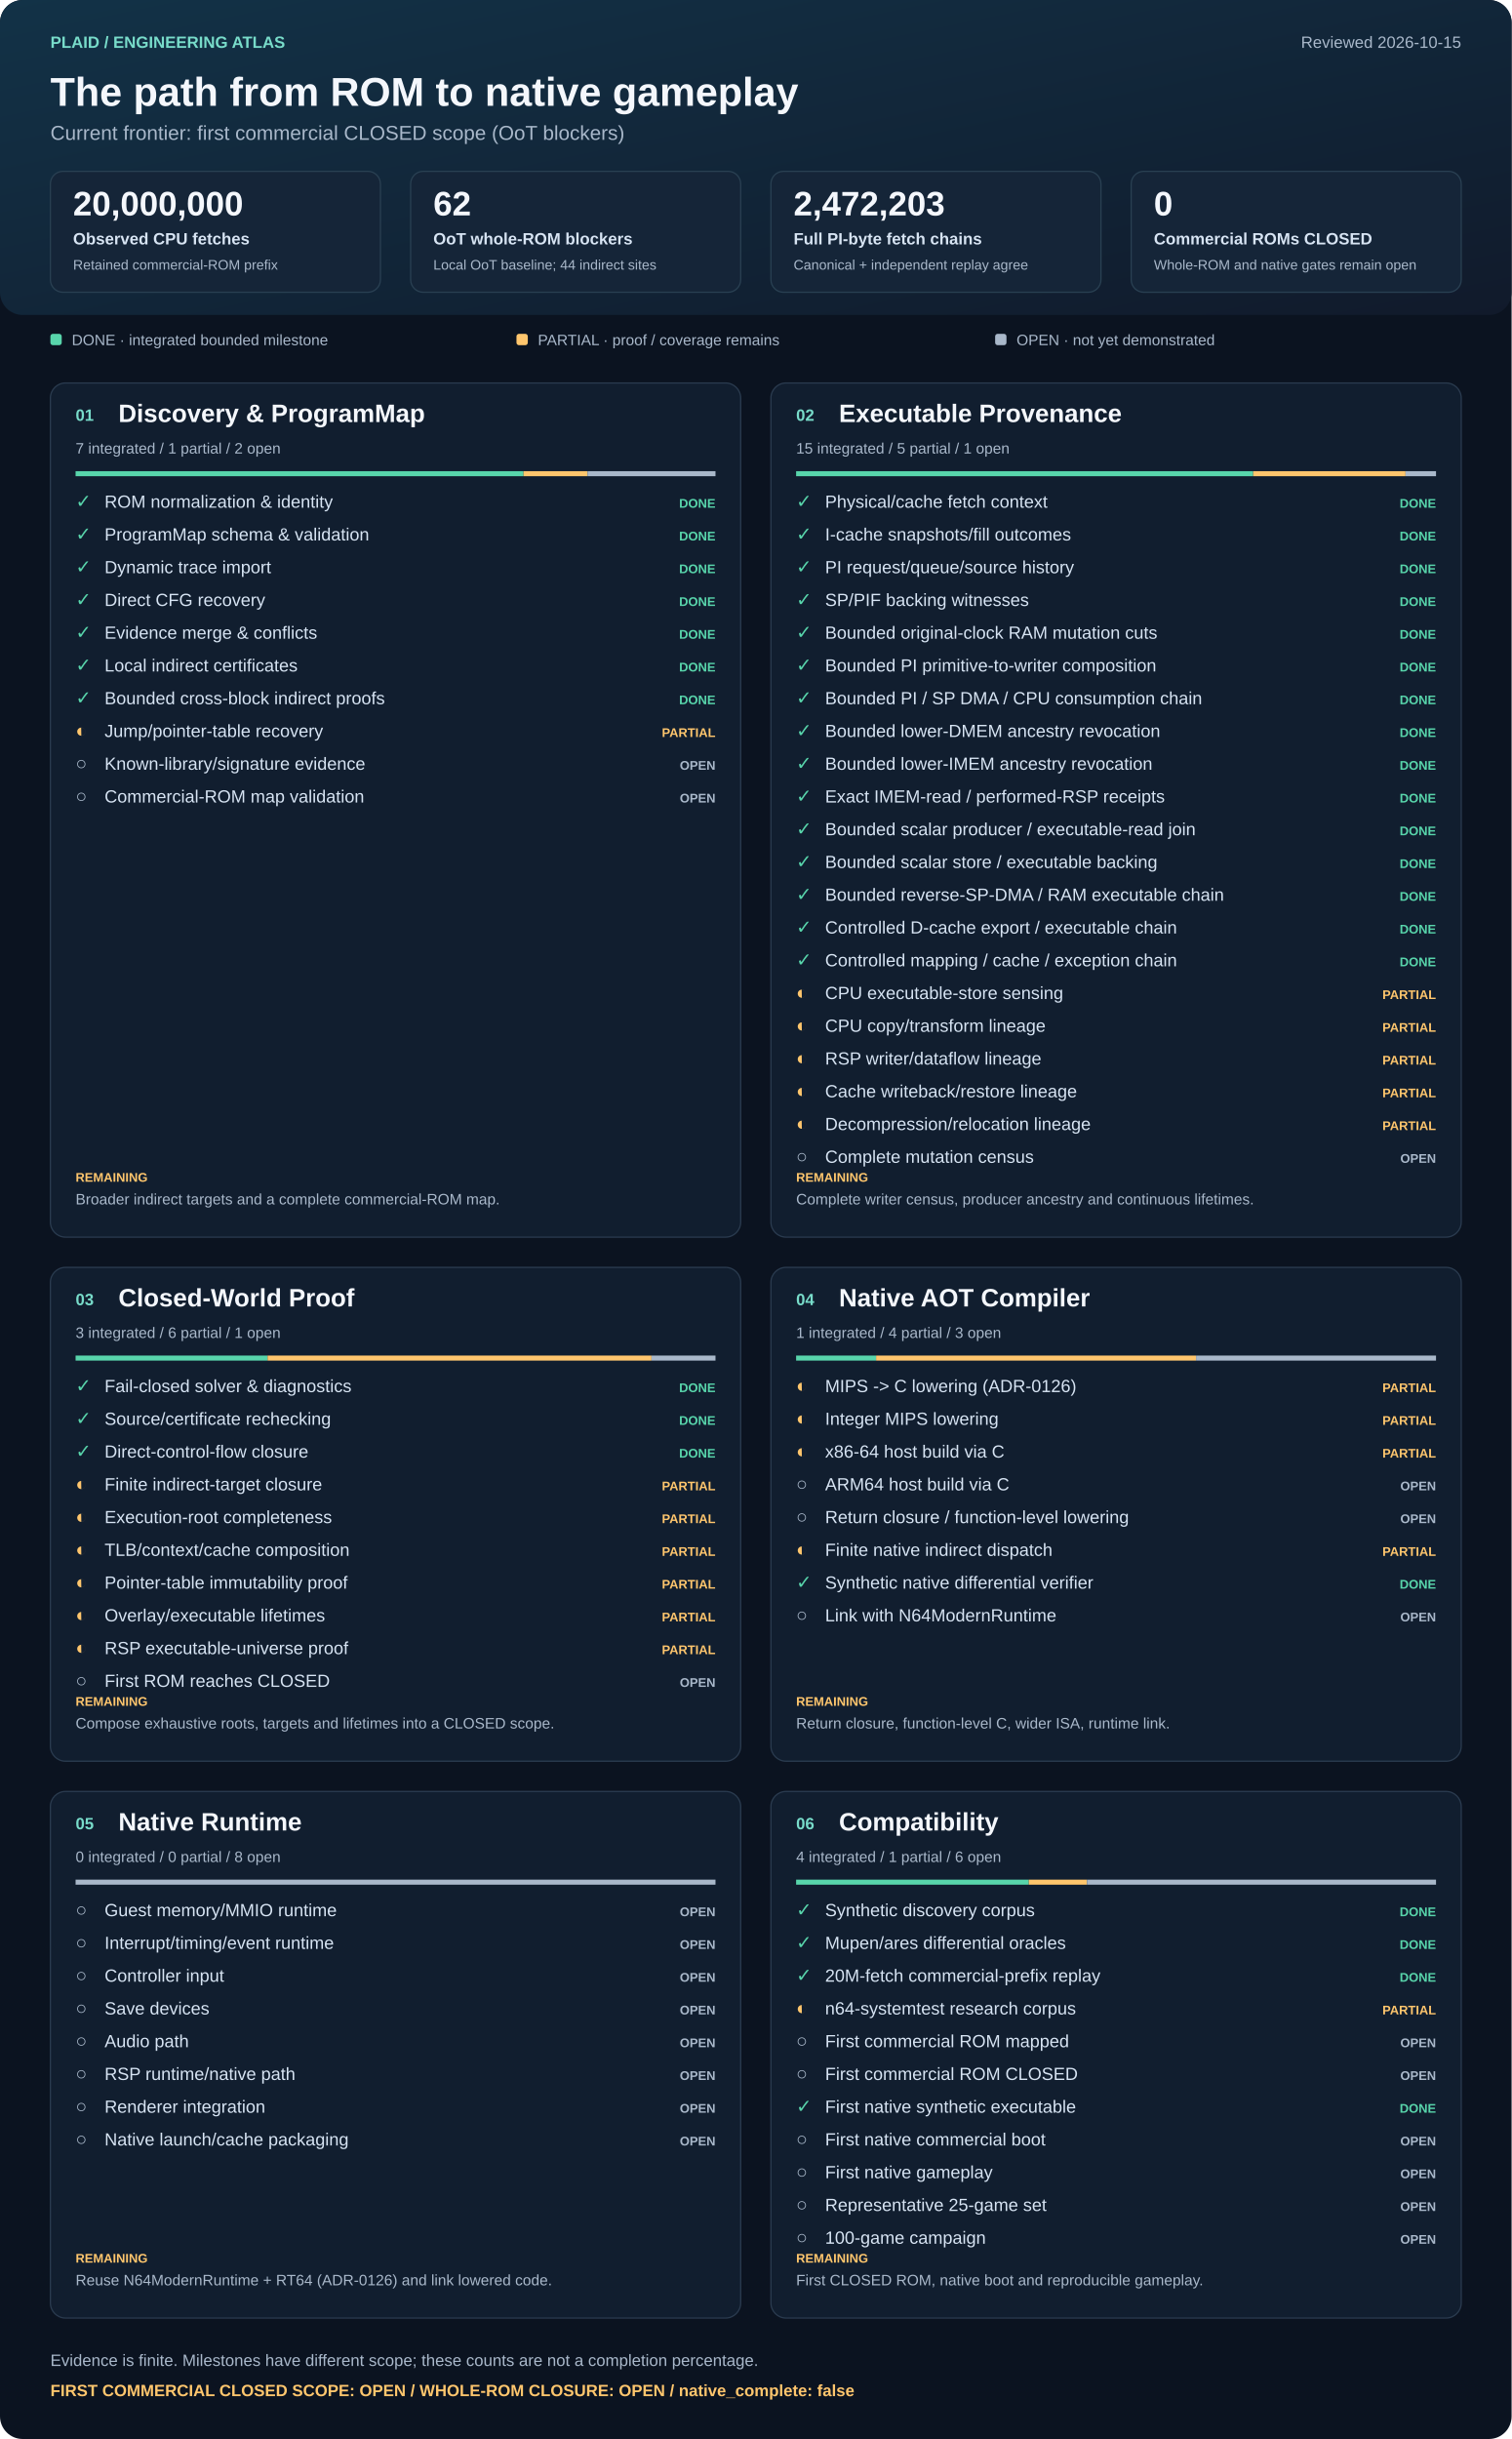
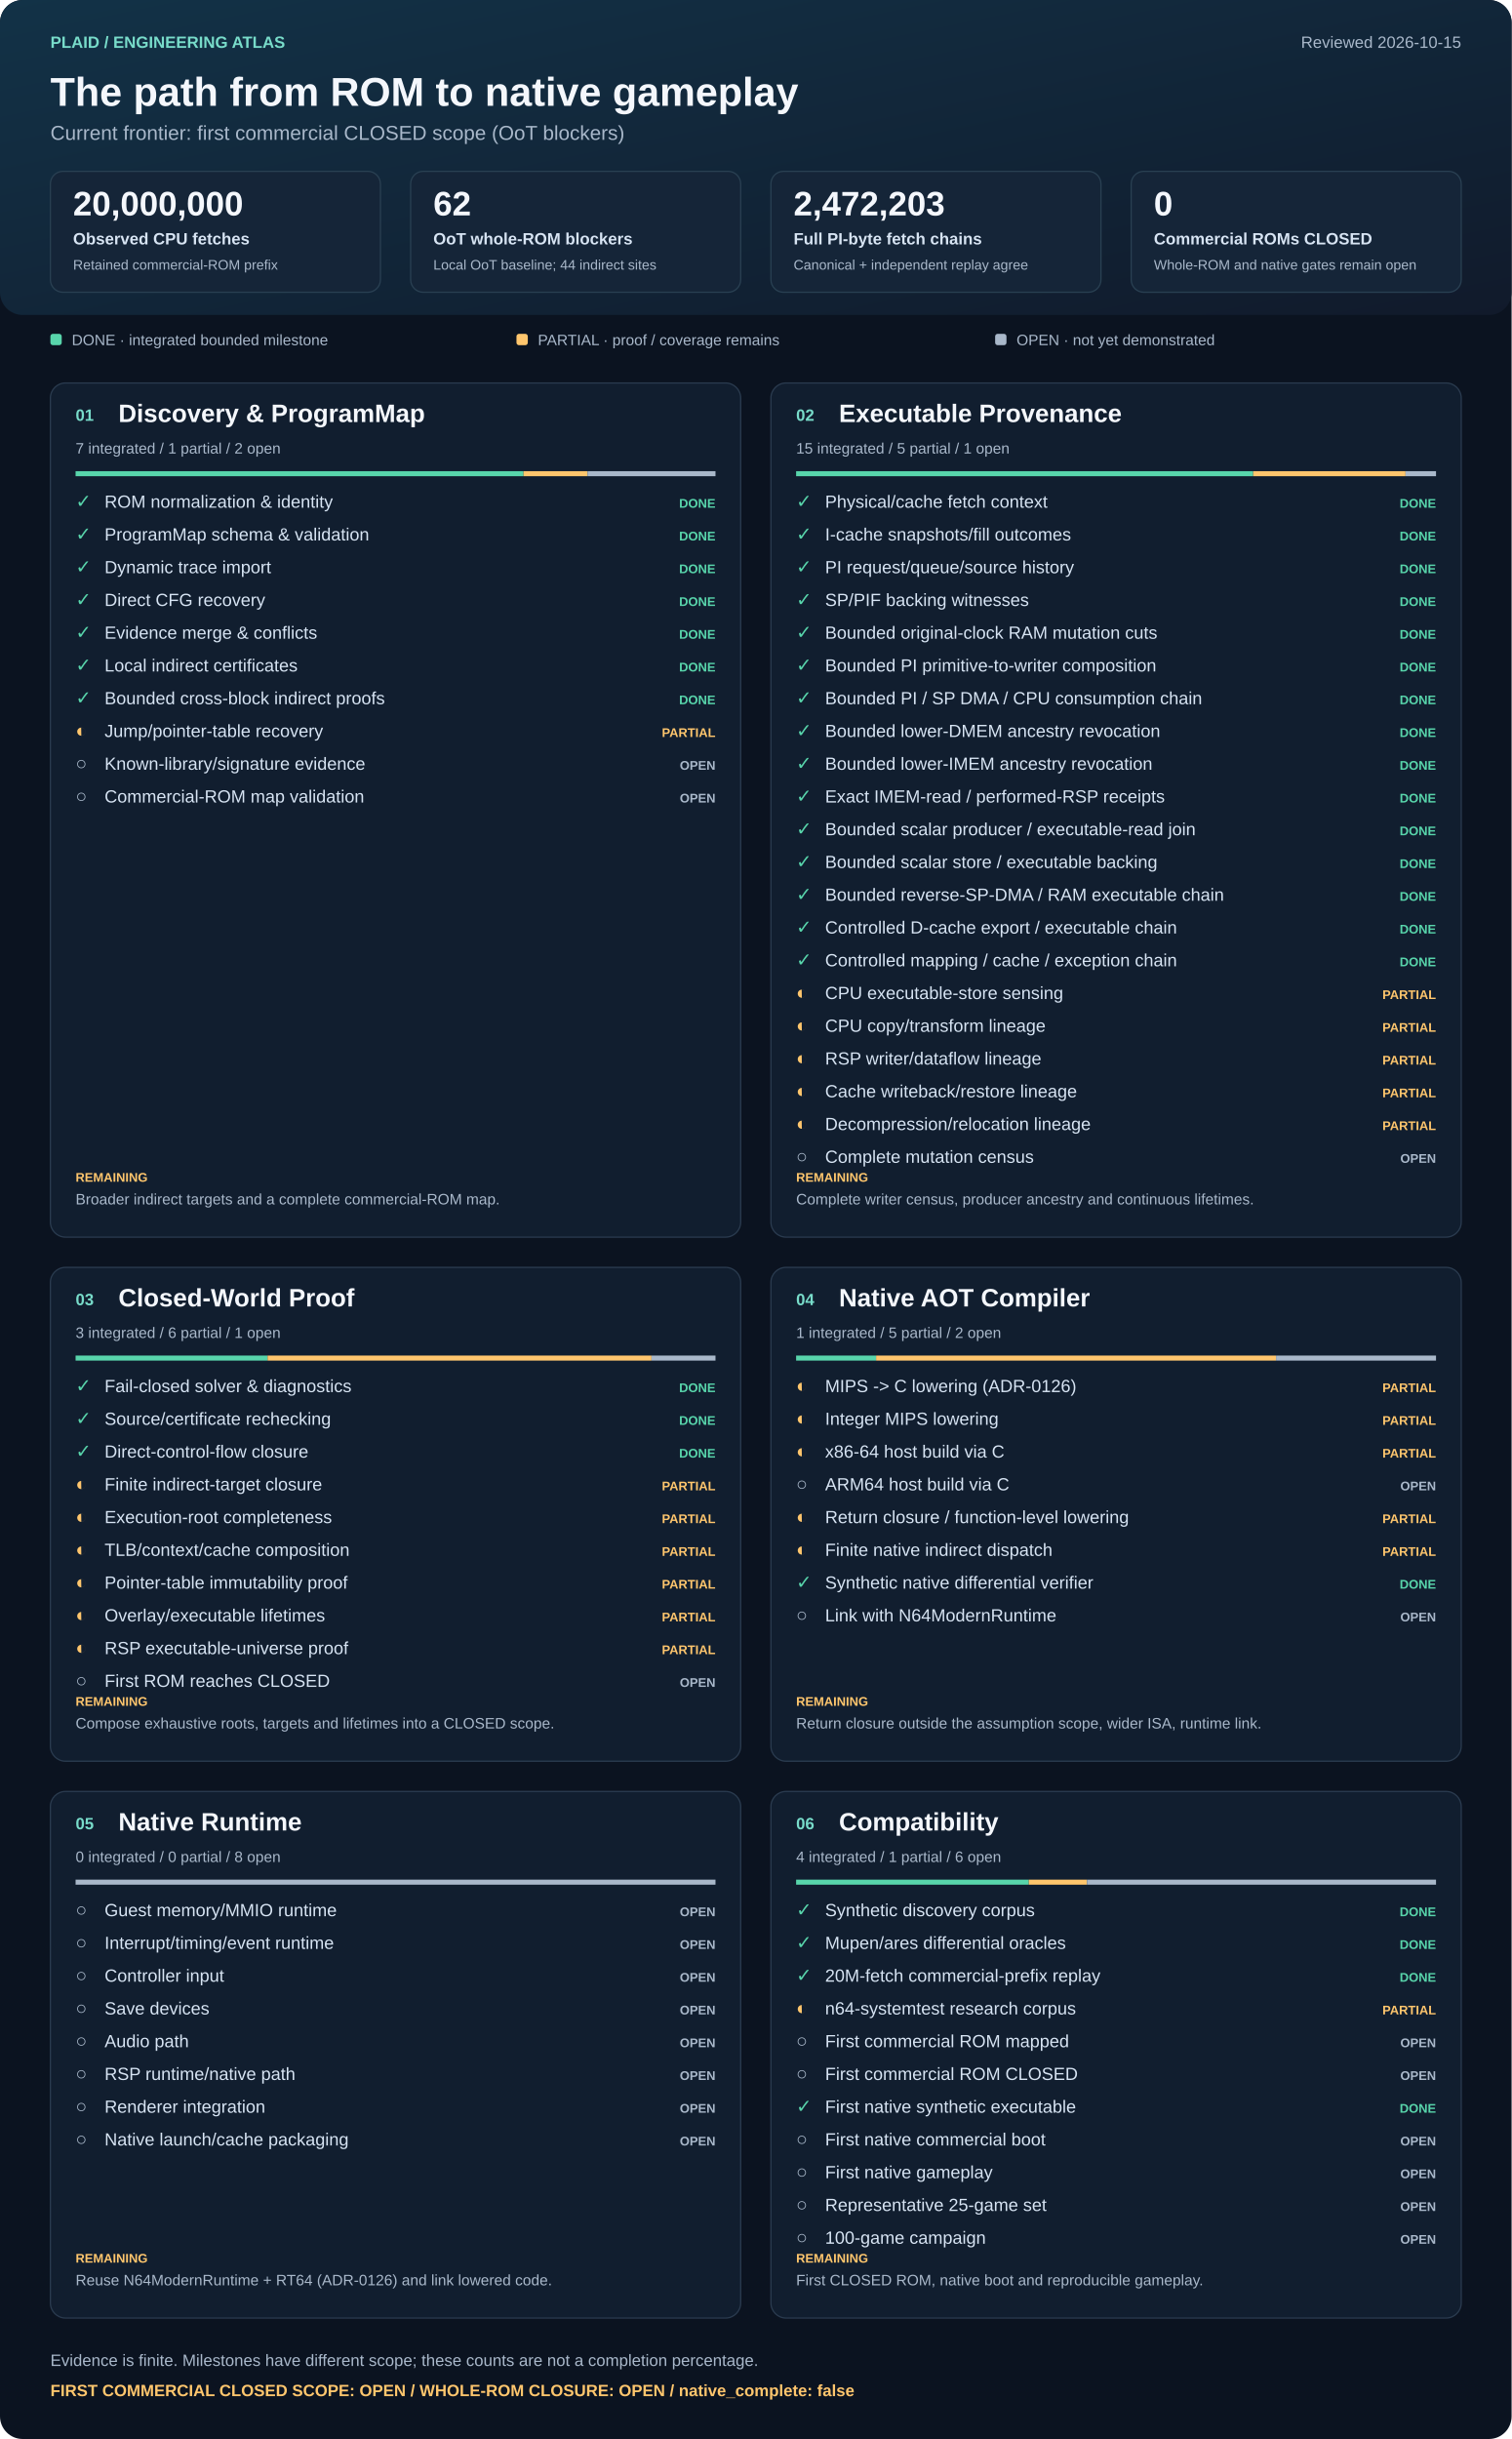
<svg xmlns="http://www.w3.org/2000/svg" viewBox="0 0 1200 1936" width="1200" height="1936" role="img" aria-labelledby="title desc">
  <defs>
    <linearGradient id="header" x2="1" y2="1">
      <stop stop-color="#123247" />
      <stop offset="1" stop-color="#111a2b" />
    </linearGradient>
  </defs>
  <rect width="1200" height="1936" rx="18" fill="#0b1320" />
  <rect width="1200" height="250" rx="18" fill="url(#header)" />
  <text x="40" y="38" fill="#78dcca" font-family="Segoe UI,Arial,sans-serif" font-size="13" font-weight="700" text-anchor="start">PLAID  /  ENGINEERING ATLAS</text>
  <text x="1160" y="38" fill="#a9b8ca" font-family="Segoe UI,Arial,sans-serif" font-size="13" font-weight="400" text-anchor="end">Reviewed 2026-10-15</text>
  <text x="40" y="84" fill="#f4f7fc" font-family="Segoe UI,Arial,sans-serif" font-size="32" font-weight="700" text-anchor="start">The path from ROM to native gameplay</text>
  <text x="40" y="111" fill="#a9b8ca" font-family="Segoe UI,Arial,sans-serif" font-size="16" font-weight="400" text-anchor="start">Current frontier: first commercial CLOSED scope (OoT blockers)</text>
  <rect x="40" y="136" width="262" height="96" rx="10" fill="#152538" stroke="#294052" />
  <text x="58" y="171" fill="#f4f7fc" font-family="Segoe UI,Arial,sans-serif" font-size="27" font-weight="700" text-anchor="start">20,000,000</text>
  <text x="58" y="194" fill="#d7e4f3" font-family="Segoe UI,Arial,sans-serif" font-size="13" font-weight="600" text-anchor="start">Observed CPU fetches</text>
  <text x="58" y="214" fill="#a9b8ca" font-family="Segoe UI,Arial,sans-serif" font-size="11" font-weight="400" text-anchor="start">Retained commercial-ROM prefix</text>
  <rect x="326" y="136" width="262" height="96" rx="10" fill="#152538" stroke="#294052" />
  <text x="344" y="171" fill="#f4f7fc" font-family="Segoe UI,Arial,sans-serif" font-size="27" font-weight="700" text-anchor="start">62</text>
  <text x="344" y="194" fill="#d7e4f3" font-family="Segoe UI,Arial,sans-serif" font-size="13" font-weight="600" text-anchor="start">OoT whole-ROM blockers</text>
  <text x="344" y="214" fill="#a9b8ca" font-family="Segoe UI,Arial,sans-serif" font-size="11" font-weight="400" text-anchor="start">Local OoT baseline; 44 indirect sites</text>
  <rect x="612" y="136" width="262" height="96" rx="10" fill="#152538" stroke="#294052" />
  <text x="630" y="171" fill="#f4f7fc" font-family="Segoe UI,Arial,sans-serif" font-size="27" font-weight="700" text-anchor="start">2,472,203</text>
  <text x="630" y="194" fill="#d7e4f3" font-family="Segoe UI,Arial,sans-serif" font-size="13" font-weight="600" text-anchor="start">Full PI-byte fetch chains</text>
  <text x="630" y="214" fill="#a9b8ca" font-family="Segoe UI,Arial,sans-serif" font-size="11" font-weight="400" text-anchor="start">Canonical + independent replay agree</text>
  <rect x="898" y="136" width="262" height="96" rx="10" fill="#152538" stroke="#294052" />
  <text x="916" y="171" fill="#f4f7fc" font-family="Segoe UI,Arial,sans-serif" font-size="27" font-weight="700" text-anchor="start">0</text>
  <text x="916" y="194" fill="#d7e4f3" font-family="Segoe UI,Arial,sans-serif" font-size="13" font-weight="600" text-anchor="start">Commercial ROMs CLOSED</text>
  <text x="916" y="214" fill="#a9b8ca" font-family="Segoe UI,Arial,sans-serif" font-size="11" font-weight="400" text-anchor="start">Whole-ROM and native gates remain open</text>
  <rect x="40" y="265" width="9" height="9" rx="2" fill="#58d5ab" stroke="none" />
  <text x="57" y="274" fill="#a9b8ca" font-family="Segoe UI,Arial,sans-serif" font-size="12" font-weight="400" text-anchor="start">DONE · integrated bounded milestone</text>
  <rect x="410" y="265" width="9" height="9" rx="2" fill="#ffc66d" stroke="none" />
  <text x="427" y="274" fill="#a9b8ca" font-family="Segoe UI,Arial,sans-serif" font-size="12" font-weight="400" text-anchor="start">PARTIAL · proof / coverage remains</text>
  <rect x="790" y="265" width="9" height="9" rx="2" fill="#a9b8ca" stroke="none" />
  <text x="807" y="274" fill="#a9b8ca" font-family="Segoe UI,Arial,sans-serif" font-size="12" font-weight="400" text-anchor="start">OPEN · not yet demonstrated</text>
  <rect x="40" y="304" width="548" height="678" rx="12" fill="#111e2f" stroke="#2a3b4f" />
  <text x="60" y="334" fill="#78dcca" font-family="Segoe UI,Arial,sans-serif" font-size="13" font-weight="700" text-anchor="start">01</text>
  <text x="94" y="335" fill="#f4f7fc" font-family="Segoe UI,Arial,sans-serif" font-size="20" font-weight="700" text-anchor="start">Discovery &amp; ProgramMap</text>
  <text x="60" y="360" fill="#a9b8ca" font-family="Segoe UI,Arial,sans-serif" font-size="12" font-weight="400" text-anchor="start">7 integrated   /   1 partial   /   2 open</text>
  <rect x="60" y="374" width="355.6" height="4" rx="0" fill="#58d5ab" stroke="none" />
  <rect x="415.6" y="374" width="50.8" height="4" rx="0" fill="#ffc66d" stroke="none" />
  <rect x="466.4" y="374" width="101.6" height="4" rx="0" fill="#a9b8ca" stroke="none" />
  <g class="milestone">
    <text x="60" y="403" fill="#58d5ab" font-family="Segoe UI,Arial,sans-serif" font-size="15" font-weight="700" text-anchor="start">✓</text>
    <text x="83" y="403" fill="#d7e4f3" font-family="Segoe UI,Arial,sans-serif" font-size="14" font-weight="400" text-anchor="start">ROM normalization &amp; identity</text>
    <text x="568" y="403" fill="#58d5ab" font-family="Segoe UI,Arial,sans-serif" font-size="10" font-weight="700" text-anchor="end">DONE</text>
  </g>
  <g class="milestone">
    <text x="60" y="429" fill="#58d5ab" font-family="Segoe UI,Arial,sans-serif" font-size="15" font-weight="700" text-anchor="start">✓</text>
    <text x="83" y="429" fill="#d7e4f3" font-family="Segoe UI,Arial,sans-serif" font-size="14" font-weight="400" text-anchor="start">ProgramMap schema &amp; validation</text>
    <text x="568" y="429" fill="#58d5ab" font-family="Segoe UI,Arial,sans-serif" font-size="10" font-weight="700" text-anchor="end">DONE</text>
  </g>
  <g class="milestone">
    <text x="60" y="455" fill="#58d5ab" font-family="Segoe UI,Arial,sans-serif" font-size="15" font-weight="700" text-anchor="start">✓</text>
    <text x="83" y="455" fill="#d7e4f3" font-family="Segoe UI,Arial,sans-serif" font-size="14" font-weight="400" text-anchor="start">Dynamic trace import</text>
    <text x="568" y="455" fill="#58d5ab" font-family="Segoe UI,Arial,sans-serif" font-size="10" font-weight="700" text-anchor="end">DONE</text>
  </g>
  <g class="milestone">
    <text x="60" y="481" fill="#58d5ab" font-family="Segoe UI,Arial,sans-serif" font-size="15" font-weight="700" text-anchor="start">✓</text>
    <text x="83" y="481" fill="#d7e4f3" font-family="Segoe UI,Arial,sans-serif" font-size="14" font-weight="400" text-anchor="start">Direct CFG recovery</text>
    <text x="568" y="481" fill="#58d5ab" font-family="Segoe UI,Arial,sans-serif" font-size="10" font-weight="700" text-anchor="end">DONE</text>
  </g>
  <g class="milestone">
    <text x="60" y="507" fill="#58d5ab" font-family="Segoe UI,Arial,sans-serif" font-size="15" font-weight="700" text-anchor="start">✓</text>
    <text x="83" y="507" fill="#d7e4f3" font-family="Segoe UI,Arial,sans-serif" font-size="14" font-weight="400" text-anchor="start">Evidence merge &amp; conflicts</text>
    <text x="568" y="507" fill="#58d5ab" font-family="Segoe UI,Arial,sans-serif" font-size="10" font-weight="700" text-anchor="end">DONE</text>
  </g>
  <g class="milestone">
    <text x="60" y="533" fill="#58d5ab" font-family="Segoe UI,Arial,sans-serif" font-size="15" font-weight="700" text-anchor="start">✓</text>
    <text x="83" y="533" fill="#d7e4f3" font-family="Segoe UI,Arial,sans-serif" font-size="14" font-weight="400" text-anchor="start">Local indirect certificates</text>
    <text x="568" y="533" fill="#58d5ab" font-family="Segoe UI,Arial,sans-serif" font-size="10" font-weight="700" text-anchor="end">DONE</text>
  </g>
  <g class="milestone">
    <text x="60" y="559" fill="#58d5ab" font-family="Segoe UI,Arial,sans-serif" font-size="15" font-weight="700" text-anchor="start">✓</text>
    <text x="83" y="559" fill="#d7e4f3" font-family="Segoe UI,Arial,sans-serif" font-size="14" font-weight="400" text-anchor="start">Bounded cross-block indirect proofs</text>
    <text x="568" y="559" fill="#58d5ab" font-family="Segoe UI,Arial,sans-serif" font-size="10" font-weight="700" text-anchor="end">DONE</text>
  </g>
  <g class="milestone">
    <text x="60" y="585" fill="#ffc66d" font-family="Segoe UI,Arial,sans-serif" font-size="15" font-weight="700" text-anchor="start">◐</text>
    <text x="83" y="585" fill="#d7e4f3" font-family="Segoe UI,Arial,sans-serif" font-size="14" font-weight="400" text-anchor="start">Jump/pointer-table recovery</text>
    <text x="568" y="585" fill="#ffc66d" font-family="Segoe UI,Arial,sans-serif" font-size="10" font-weight="700" text-anchor="end">PARTIAL</text>
  </g>
  <g class="milestone">
    <text x="60" y="611" fill="#a9b8ca" font-family="Segoe UI,Arial,sans-serif" font-size="15" font-weight="700" text-anchor="start">○</text>
    <text x="83" y="611" fill="#d7e4f3" font-family="Segoe UI,Arial,sans-serif" font-size="14" font-weight="400" text-anchor="start">Known-library/signature evidence</text>
    <text x="568" y="611" fill="#a9b8ca" font-family="Segoe UI,Arial,sans-serif" font-size="10" font-weight="700" text-anchor="end">OPEN</text>
  </g>
  <g class="milestone">
    <text x="60" y="637" fill="#a9b8ca" font-family="Segoe UI,Arial,sans-serif" font-size="15" font-weight="700" text-anchor="start">○</text>
    <text x="83" y="637" fill="#d7e4f3" font-family="Segoe UI,Arial,sans-serif" font-size="14" font-weight="400" text-anchor="start">Commercial-ROM map validation</text>
    <text x="568" y="637" fill="#a9b8ca" font-family="Segoe UI,Arial,sans-serif" font-size="10" font-weight="700" text-anchor="end">OPEN</text>
  </g>
  <text x="60" y="938" fill="#ffc66d" font-family="Segoe UI,Arial,sans-serif" font-size="10" font-weight="700" text-anchor="start">REMAINING</text>
  <text x="60" y="956" fill="#a9b8ca" font-family="Segoe UI,Arial,sans-serif" font-size="12" font-weight="400" text-anchor="start">Broader indirect targets and a complete commercial-ROM map.</text>
  <rect x="612" y="304" width="548" height="678" rx="12" fill="#111e2f" stroke="#2a3b4f" />
  <text x="632" y="334" fill="#78dcca" font-family="Segoe UI,Arial,sans-serif" font-size="13" font-weight="700" text-anchor="start">02</text>
  <text x="666" y="335" fill="#f4f7fc" font-family="Segoe UI,Arial,sans-serif" font-size="20" font-weight="700" text-anchor="start">Executable Provenance</text>
  <text x="632" y="360" fill="#a9b8ca" font-family="Segoe UI,Arial,sans-serif" font-size="12" font-weight="400" text-anchor="start">15 integrated   /   5 partial   /   1 open</text>
  <rect x="632" y="374" width="362.857" height="4" rx="0" fill="#58d5ab" stroke="none" />
  <rect x="994.857" y="374" width="120.952" height="4" rx="0" fill="#ffc66d" stroke="none" />
  <rect x="1115.81" y="374" width="24.19" height="4" rx="0" fill="#a9b8ca" stroke="none" />
  <g class="milestone">
    <text x="632" y="403" fill="#58d5ab" font-family="Segoe UI,Arial,sans-serif" font-size="15" font-weight="700" text-anchor="start">✓</text>
    <text x="655" y="403" fill="#d7e4f3" font-family="Segoe UI,Arial,sans-serif" font-size="14" font-weight="400" text-anchor="start">Physical/cache fetch context</text>
    <text x="1140" y="403" fill="#58d5ab" font-family="Segoe UI,Arial,sans-serif" font-size="10" font-weight="700" text-anchor="end">DONE</text>
  </g>
  <g class="milestone">
    <text x="632" y="429" fill="#58d5ab" font-family="Segoe UI,Arial,sans-serif" font-size="15" font-weight="700" text-anchor="start">✓</text>
    <text x="655" y="429" fill="#d7e4f3" font-family="Segoe UI,Arial,sans-serif" font-size="14" font-weight="400" text-anchor="start">I-cache snapshots/fill outcomes</text>
    <text x="1140" y="429" fill="#58d5ab" font-family="Segoe UI,Arial,sans-serif" font-size="10" font-weight="700" text-anchor="end">DONE</text>
  </g>
  <g class="milestone">
    <text x="632" y="455" fill="#58d5ab" font-family="Segoe UI,Arial,sans-serif" font-size="15" font-weight="700" text-anchor="start">✓</text>
    <text x="655" y="455" fill="#d7e4f3" font-family="Segoe UI,Arial,sans-serif" font-size="14" font-weight="400" text-anchor="start">PI request/queue/source history</text>
    <text x="1140" y="455" fill="#58d5ab" font-family="Segoe UI,Arial,sans-serif" font-size="10" font-weight="700" text-anchor="end">DONE</text>
  </g>
  <g class="milestone">
    <text x="632" y="481" fill="#58d5ab" font-family="Segoe UI,Arial,sans-serif" font-size="15" font-weight="700" text-anchor="start">✓</text>
    <text x="655" y="481" fill="#d7e4f3" font-family="Segoe UI,Arial,sans-serif" font-size="14" font-weight="400" text-anchor="start">SP/PIF backing witnesses</text>
    <text x="1140" y="481" fill="#58d5ab" font-family="Segoe UI,Arial,sans-serif" font-size="10" font-weight="700" text-anchor="end">DONE</text>
  </g>
  <g class="milestone">
    <text x="632" y="507" fill="#58d5ab" font-family="Segoe UI,Arial,sans-serif" font-size="15" font-weight="700" text-anchor="start">✓</text>
    <text x="655" y="507" fill="#d7e4f3" font-family="Segoe UI,Arial,sans-serif" font-size="14" font-weight="400" text-anchor="start">Bounded original-clock RAM mutation cuts</text>
    <text x="1140" y="507" fill="#58d5ab" font-family="Segoe UI,Arial,sans-serif" font-size="10" font-weight="700" text-anchor="end">DONE</text>
  </g>
  <g class="milestone">
    <text x="632" y="533" fill="#58d5ab" font-family="Segoe UI,Arial,sans-serif" font-size="15" font-weight="700" text-anchor="start">✓</text>
    <text x="655" y="533" fill="#d7e4f3" font-family="Segoe UI,Arial,sans-serif" font-size="14" font-weight="400" text-anchor="start">Bounded PI primitive-to-writer composition</text>
    <text x="1140" y="533" fill="#58d5ab" font-family="Segoe UI,Arial,sans-serif" font-size="10" font-weight="700" text-anchor="end">DONE</text>
  </g>
  <g class="milestone">
    <text x="632" y="559" fill="#58d5ab" font-family="Segoe UI,Arial,sans-serif" font-size="15" font-weight="700" text-anchor="start">✓</text>
    <text x="655" y="559" fill="#d7e4f3" font-family="Segoe UI,Arial,sans-serif" font-size="14" font-weight="400" text-anchor="start">Bounded PI / SP DMA / CPU consumption chain</text>
    <text x="1140" y="559" fill="#58d5ab" font-family="Segoe UI,Arial,sans-serif" font-size="10" font-weight="700" text-anchor="end">DONE</text>
  </g>
  <g class="milestone">
    <text x="632" y="585" fill="#58d5ab" font-family="Segoe UI,Arial,sans-serif" font-size="15" font-weight="700" text-anchor="start">✓</text>
    <text x="655" y="585" fill="#d7e4f3" font-family="Segoe UI,Arial,sans-serif" font-size="14" font-weight="400" text-anchor="start">Bounded lower-DMEM ancestry revocation</text>
    <text x="1140" y="585" fill="#58d5ab" font-family="Segoe UI,Arial,sans-serif" font-size="10" font-weight="700" text-anchor="end">DONE</text>
  </g>
  <g class="milestone">
    <text x="632" y="611" fill="#58d5ab" font-family="Segoe UI,Arial,sans-serif" font-size="15" font-weight="700" text-anchor="start">✓</text>
    <text x="655" y="611" fill="#d7e4f3" font-family="Segoe UI,Arial,sans-serif" font-size="14" font-weight="400" text-anchor="start">Bounded lower-IMEM ancestry revocation</text>
    <text x="1140" y="611" fill="#58d5ab" font-family="Segoe UI,Arial,sans-serif" font-size="10" font-weight="700" text-anchor="end">DONE</text>
  </g>
  <g class="milestone">
    <text x="632" y="637" fill="#58d5ab" font-family="Segoe UI,Arial,sans-serif" font-size="15" font-weight="700" text-anchor="start">✓</text>
    <text x="655" y="637" fill="#d7e4f3" font-family="Segoe UI,Arial,sans-serif" font-size="14" font-weight="400" text-anchor="start">Exact IMEM-read / performed-RSP receipts</text>
    <text x="1140" y="637" fill="#58d5ab" font-family="Segoe UI,Arial,sans-serif" font-size="10" font-weight="700" text-anchor="end">DONE</text>
  </g>
  <g class="milestone">
    <text x="632" y="663" fill="#58d5ab" font-family="Segoe UI,Arial,sans-serif" font-size="15" font-weight="700" text-anchor="start">✓</text>
    <text x="655" y="663" fill="#d7e4f3" font-family="Segoe UI,Arial,sans-serif" font-size="14" font-weight="400" text-anchor="start">Bounded scalar producer / executable-read join</text>
    <text x="1140" y="663" fill="#58d5ab" font-family="Segoe UI,Arial,sans-serif" font-size="10" font-weight="700" text-anchor="end">DONE</text>
  </g>
  <g class="milestone">
    <text x="632" y="689" fill="#58d5ab" font-family="Segoe UI,Arial,sans-serif" font-size="15" font-weight="700" text-anchor="start">✓</text>
    <text x="655" y="689" fill="#d7e4f3" font-family="Segoe UI,Arial,sans-serif" font-size="14" font-weight="400" text-anchor="start">Bounded scalar store / executable backing</text>
    <text x="1140" y="689" fill="#58d5ab" font-family="Segoe UI,Arial,sans-serif" font-size="10" font-weight="700" text-anchor="end">DONE</text>
  </g>
  <g class="milestone">
    <text x="632" y="715" fill="#58d5ab" font-family="Segoe UI,Arial,sans-serif" font-size="15" font-weight="700" text-anchor="start">✓</text>
    <text x="655" y="715" fill="#d7e4f3" font-family="Segoe UI,Arial,sans-serif" font-size="14" font-weight="400" text-anchor="start">Bounded reverse-SP-DMA / RAM executable chain</text>
    <text x="1140" y="715" fill="#58d5ab" font-family="Segoe UI,Arial,sans-serif" font-size="10" font-weight="700" text-anchor="end">DONE</text>
  </g>
  <g class="milestone">
    <text x="632" y="741" fill="#58d5ab" font-family="Segoe UI,Arial,sans-serif" font-size="15" font-weight="700" text-anchor="start">✓</text>
    <text x="655" y="741" fill="#d7e4f3" font-family="Segoe UI,Arial,sans-serif" font-size="14" font-weight="400" text-anchor="start">Controlled D-cache export / executable chain</text>
    <text x="1140" y="741" fill="#58d5ab" font-family="Segoe UI,Arial,sans-serif" font-size="10" font-weight="700" text-anchor="end">DONE</text>
  </g>
  <g class="milestone">
    <text x="632" y="767" fill="#58d5ab" font-family="Segoe UI,Arial,sans-serif" font-size="15" font-weight="700" text-anchor="start">✓</text>
    <text x="655" y="767" fill="#d7e4f3" font-family="Segoe UI,Arial,sans-serif" font-size="14" font-weight="400" text-anchor="start">Controlled mapping / cache / exception chain</text>
    <text x="1140" y="767" fill="#58d5ab" font-family="Segoe UI,Arial,sans-serif" font-size="10" font-weight="700" text-anchor="end">DONE</text>
  </g>
  <g class="milestone">
    <text x="632" y="793" fill="#ffc66d" font-family="Segoe UI,Arial,sans-serif" font-size="15" font-weight="700" text-anchor="start">◐</text>
    <text x="655" y="793" fill="#d7e4f3" font-family="Segoe UI,Arial,sans-serif" font-size="14" font-weight="400" text-anchor="start">CPU executable-store sensing</text>
    <text x="1140" y="793" fill="#ffc66d" font-family="Segoe UI,Arial,sans-serif" font-size="10" font-weight="700" text-anchor="end">PARTIAL</text>
  </g>
  <g class="milestone">
    <text x="632" y="819" fill="#ffc66d" font-family="Segoe UI,Arial,sans-serif" font-size="15" font-weight="700" text-anchor="start">◐</text>
    <text x="655" y="819" fill="#d7e4f3" font-family="Segoe UI,Arial,sans-serif" font-size="14" font-weight="400" text-anchor="start">CPU copy/transform lineage</text>
    <text x="1140" y="819" fill="#ffc66d" font-family="Segoe UI,Arial,sans-serif" font-size="10" font-weight="700" text-anchor="end">PARTIAL</text>
  </g>
  <g class="milestone">
    <text x="632" y="845" fill="#ffc66d" font-family="Segoe UI,Arial,sans-serif" font-size="15" font-weight="700" text-anchor="start">◐</text>
    <text x="655" y="845" fill="#d7e4f3" font-family="Segoe UI,Arial,sans-serif" font-size="14" font-weight="400" text-anchor="start">RSP writer/dataflow lineage</text>
    <text x="1140" y="845" fill="#ffc66d" font-family="Segoe UI,Arial,sans-serif" font-size="10" font-weight="700" text-anchor="end">PARTIAL</text>
  </g>
  <g class="milestone">
    <text x="632" y="871" fill="#ffc66d" font-family="Segoe UI,Arial,sans-serif" font-size="15" font-weight="700" text-anchor="start">◐</text>
    <text x="655" y="871" fill="#d7e4f3" font-family="Segoe UI,Arial,sans-serif" font-size="14" font-weight="400" text-anchor="start">Cache writeback/restore lineage</text>
    <text x="1140" y="871" fill="#ffc66d" font-family="Segoe UI,Arial,sans-serif" font-size="10" font-weight="700" text-anchor="end">PARTIAL</text>
  </g>
  <g class="milestone">
    <text x="632" y="897" fill="#ffc66d" font-family="Segoe UI,Arial,sans-serif" font-size="15" font-weight="700" text-anchor="start">◐</text>
    <text x="655" y="897" fill="#d7e4f3" font-family="Segoe UI,Arial,sans-serif" font-size="14" font-weight="400" text-anchor="start">Decompression/relocation lineage</text>
    <text x="1140" y="897" fill="#ffc66d" font-family="Segoe UI,Arial,sans-serif" font-size="10" font-weight="700" text-anchor="end">PARTIAL</text>
  </g>
  <g class="milestone">
    <text x="632" y="923" fill="#a9b8ca" font-family="Segoe UI,Arial,sans-serif" font-size="15" font-weight="700" text-anchor="start">○</text>
    <text x="655" y="923" fill="#d7e4f3" font-family="Segoe UI,Arial,sans-serif" font-size="14" font-weight="400" text-anchor="start">Complete mutation census</text>
    <text x="1140" y="923" fill="#a9b8ca" font-family="Segoe UI,Arial,sans-serif" font-size="10" font-weight="700" text-anchor="end">OPEN</text>
  </g>
  <text x="632" y="938" fill="#ffc66d" font-family="Segoe UI,Arial,sans-serif" font-size="10" font-weight="700" text-anchor="start">REMAINING</text>
  <text x="632" y="956" fill="#a9b8ca" font-family="Segoe UI,Arial,sans-serif" font-size="12" font-weight="400" text-anchor="start">Complete writer census, producer ancestry and continuous lifetimes.</text>
  <rect x="40" y="1006" width="548" height="392" rx="12" fill="#111e2f" stroke="#2a3b4f" />
  <text x="60" y="1036" fill="#78dcca" font-family="Segoe UI,Arial,sans-serif" font-size="13" font-weight="700" text-anchor="start">03</text>
  <text x="94" y="1037" fill="#f4f7fc" font-family="Segoe UI,Arial,sans-serif" font-size="20" font-weight="700" text-anchor="start">Closed-World Proof</text>
  <text x="60" y="1062" fill="#a9b8ca" font-family="Segoe UI,Arial,sans-serif" font-size="12" font-weight="400" text-anchor="start">3 integrated   /   6 partial   /   1 open</text>
  <rect x="60" y="1076" width="152.4" height="4" rx="0" fill="#58d5ab" stroke="none" />
  <rect x="212.4" y="1076" width="304.8" height="4" rx="0" fill="#ffc66d" stroke="none" />
  <rect x="517.2" y="1076" width="50.8" height="4" rx="0" fill="#a9b8ca" stroke="none" />
  <g class="milestone">
    <text x="60" y="1105" fill="#58d5ab" font-family="Segoe UI,Arial,sans-serif" font-size="15" font-weight="700" text-anchor="start">✓</text>
    <text x="83" y="1105" fill="#d7e4f3" font-family="Segoe UI,Arial,sans-serif" font-size="14" font-weight="400" text-anchor="start">Fail-closed solver &amp; diagnostics</text>
    <text x="568" y="1105" fill="#58d5ab" font-family="Segoe UI,Arial,sans-serif" font-size="10" font-weight="700" text-anchor="end">DONE</text>
  </g>
  <g class="milestone">
    <text x="60" y="1131" fill="#58d5ab" font-family="Segoe UI,Arial,sans-serif" font-size="15" font-weight="700" text-anchor="start">✓</text>
    <text x="83" y="1131" fill="#d7e4f3" font-family="Segoe UI,Arial,sans-serif" font-size="14" font-weight="400" text-anchor="start">Source/certificate rechecking</text>
    <text x="568" y="1131" fill="#58d5ab" font-family="Segoe UI,Arial,sans-serif" font-size="10" font-weight="700" text-anchor="end">DONE</text>
  </g>
  <g class="milestone">
    <text x="60" y="1157" fill="#58d5ab" font-family="Segoe UI,Arial,sans-serif" font-size="15" font-weight="700" text-anchor="start">✓</text>
    <text x="83" y="1157" fill="#d7e4f3" font-family="Segoe UI,Arial,sans-serif" font-size="14" font-weight="400" text-anchor="start">Direct-control-flow closure</text>
    <text x="568" y="1157" fill="#58d5ab" font-family="Segoe UI,Arial,sans-serif" font-size="10" font-weight="700" text-anchor="end">DONE</text>
  </g>
  <g class="milestone">
    <text x="60" y="1183" fill="#ffc66d" font-family="Segoe UI,Arial,sans-serif" font-size="15" font-weight="700" text-anchor="start">◐</text>
    <text x="83" y="1183" fill="#d7e4f3" font-family="Segoe UI,Arial,sans-serif" font-size="14" font-weight="400" text-anchor="start">Finite indirect-target closure</text>
    <text x="568" y="1183" fill="#ffc66d" font-family="Segoe UI,Arial,sans-serif" font-size="10" font-weight="700" text-anchor="end">PARTIAL</text>
  </g>
  <g class="milestone">
    <text x="60" y="1209" fill="#ffc66d" font-family="Segoe UI,Arial,sans-serif" font-size="15" font-weight="700" text-anchor="start">◐</text>
    <text x="83" y="1209" fill="#d7e4f3" font-family="Segoe UI,Arial,sans-serif" font-size="14" font-weight="400" text-anchor="start">Execution-root completeness</text>
    <text x="568" y="1209" fill="#ffc66d" font-family="Segoe UI,Arial,sans-serif" font-size="10" font-weight="700" text-anchor="end">PARTIAL</text>
  </g>
  <g class="milestone">
    <text x="60" y="1235" fill="#ffc66d" font-family="Segoe UI,Arial,sans-serif" font-size="15" font-weight="700" text-anchor="start">◐</text>
    <text x="83" y="1235" fill="#d7e4f3" font-family="Segoe UI,Arial,sans-serif" font-size="14" font-weight="400" text-anchor="start">TLB/context/cache composition</text>
    <text x="568" y="1235" fill="#ffc66d" font-family="Segoe UI,Arial,sans-serif" font-size="10" font-weight="700" text-anchor="end">PARTIAL</text>
  </g>
  <g class="milestone">
    <text x="60" y="1261" fill="#ffc66d" font-family="Segoe UI,Arial,sans-serif" font-size="15" font-weight="700" text-anchor="start">◐</text>
    <text x="83" y="1261" fill="#d7e4f3" font-family="Segoe UI,Arial,sans-serif" font-size="14" font-weight="400" text-anchor="start">Pointer-table immutability proof</text>
    <text x="568" y="1261" fill="#ffc66d" font-family="Segoe UI,Arial,sans-serif" font-size="10" font-weight="700" text-anchor="end">PARTIAL</text>
  </g>
  <g class="milestone">
    <text x="60" y="1287" fill="#ffc66d" font-family="Segoe UI,Arial,sans-serif" font-size="15" font-weight="700" text-anchor="start">◐</text>
    <text x="83" y="1287" fill="#d7e4f3" font-family="Segoe UI,Arial,sans-serif" font-size="14" font-weight="400" text-anchor="start">Overlay/executable lifetimes</text>
    <text x="568" y="1287" fill="#ffc66d" font-family="Segoe UI,Arial,sans-serif" font-size="10" font-weight="700" text-anchor="end">PARTIAL</text>
  </g>
  <g class="milestone">
    <text x="60" y="1313" fill="#ffc66d" font-family="Segoe UI,Arial,sans-serif" font-size="15" font-weight="700" text-anchor="start">◐</text>
    <text x="83" y="1313" fill="#d7e4f3" font-family="Segoe UI,Arial,sans-serif" font-size="14" font-weight="400" text-anchor="start">RSP executable-universe proof</text>
    <text x="568" y="1313" fill="#ffc66d" font-family="Segoe UI,Arial,sans-serif" font-size="10" font-weight="700" text-anchor="end">PARTIAL</text>
  </g>
  <g class="milestone">
    <text x="60" y="1339" fill="#a9b8ca" font-family="Segoe UI,Arial,sans-serif" font-size="15" font-weight="700" text-anchor="start">○</text>
    <text x="83" y="1339" fill="#d7e4f3" font-family="Segoe UI,Arial,sans-serif" font-size="14" font-weight="400" text-anchor="start">First ROM reaches CLOSED</text>
    <text x="568" y="1339" fill="#a9b8ca" font-family="Segoe UI,Arial,sans-serif" font-size="10" font-weight="700" text-anchor="end">OPEN</text>
  </g>
  <text x="60" y="1354" fill="#ffc66d" font-family="Segoe UI,Arial,sans-serif" font-size="10" font-weight="700" text-anchor="start">REMAINING</text>
  <text x="60" y="1372" fill="#a9b8ca" font-family="Segoe UI,Arial,sans-serif" font-size="12" font-weight="400" text-anchor="start">Compose exhaustive roots, targets and lifetimes into a CLOSED scope.</text>
  <rect x="612" y="1006" width="548" height="392" rx="12" fill="#111e2f" stroke="#2a3b4f" />
  <text x="632" y="1036" fill="#78dcca" font-family="Segoe UI,Arial,sans-serif" font-size="13" font-weight="700" text-anchor="start">04</text>
  <text x="666" y="1037" fill="#f4f7fc" font-family="Segoe UI,Arial,sans-serif" font-size="20" font-weight="700" text-anchor="start">Native AOT Compiler</text>
-   <text x="632" y="1062" fill="#a9b8ca" font-family="Segoe UI,Arial,sans-serif" font-size="12" font-weight="400" text-anchor="start">1 integrated   /   4 partial   /   3 open</text>
+   <text x="632" y="1062" fill="#a9b8ca" font-family="Segoe UI,Arial,sans-serif" font-size="12" font-weight="400" text-anchor="start">1 integrated   /   5 partial   /   2 open</text>
  <rect x="632" y="1076" width="63.5" height="4" rx="0" fill="#58d5ab" stroke="none" />
-   <rect x="695.5" y="1076" width="254.0" height="4" rx="0" fill="#ffc66d" stroke="none" />
-   <rect x="949.5" y="1076" width="190.5" height="4" rx="0" fill="#a9b8ca" stroke="none" />
+   <rect x="695.5" y="1076" width="317.5" height="4" rx="0" fill="#ffc66d" stroke="none" />
+   <rect x="1013.0" y="1076" width="127.0" height="4" rx="0" fill="#a9b8ca" stroke="none" />
  <g class="milestone">
    <text x="632" y="1105" fill="#ffc66d" font-family="Segoe UI,Arial,sans-serif" font-size="15" font-weight="700" text-anchor="start">◐</text>
    <text x="655" y="1105" fill="#d7e4f3" font-family="Segoe UI,Arial,sans-serif" font-size="14" font-weight="400" text-anchor="start">MIPS -&gt; C lowering (ADR-0126)</text>
    <text x="1140" y="1105" fill="#ffc66d" font-family="Segoe UI,Arial,sans-serif" font-size="10" font-weight="700" text-anchor="end">PARTIAL</text>
  </g>
  <g class="milestone">
    <text x="632" y="1131" fill="#ffc66d" font-family="Segoe UI,Arial,sans-serif" font-size="15" font-weight="700" text-anchor="start">◐</text>
    <text x="655" y="1131" fill="#d7e4f3" font-family="Segoe UI,Arial,sans-serif" font-size="14" font-weight="400" text-anchor="start">Integer MIPS lowering</text>
    <text x="1140" y="1131" fill="#ffc66d" font-family="Segoe UI,Arial,sans-serif" font-size="10" font-weight="700" text-anchor="end">PARTIAL</text>
  </g>
  <g class="milestone">
    <text x="632" y="1157" fill="#ffc66d" font-family="Segoe UI,Arial,sans-serif" font-size="15" font-weight="700" text-anchor="start">◐</text>
    <text x="655" y="1157" fill="#d7e4f3" font-family="Segoe UI,Arial,sans-serif" font-size="14" font-weight="400" text-anchor="start">x86-64 host build via C</text>
    <text x="1140" y="1157" fill="#ffc66d" font-family="Segoe UI,Arial,sans-serif" font-size="10" font-weight="700" text-anchor="end">PARTIAL</text>
  </g>
  <g class="milestone">
    <text x="632" y="1183" fill="#a9b8ca" font-family="Segoe UI,Arial,sans-serif" font-size="15" font-weight="700" text-anchor="start">○</text>
    <text x="655" y="1183" fill="#d7e4f3" font-family="Segoe UI,Arial,sans-serif" font-size="14" font-weight="400" text-anchor="start">ARM64 host build via C</text>
    <text x="1140" y="1183" fill="#a9b8ca" font-family="Segoe UI,Arial,sans-serif" font-size="10" font-weight="700" text-anchor="end">OPEN</text>
  </g>
  <g class="milestone">
-     <text x="632" y="1209" fill="#a9b8ca" font-family="Segoe UI,Arial,sans-serif" font-size="15" font-weight="700" text-anchor="start">○</text>
+     <text x="632" y="1209" fill="#ffc66d" font-family="Segoe UI,Arial,sans-serif" font-size="15" font-weight="700" text-anchor="start">◐</text>
    <text x="655" y="1209" fill="#d7e4f3" font-family="Segoe UI,Arial,sans-serif" font-size="14" font-weight="400" text-anchor="start">Return closure / function-level lowering</text>
-     <text x="1140" y="1209" fill="#a9b8ca" font-family="Segoe UI,Arial,sans-serif" font-size="10" font-weight="700" text-anchor="end">OPEN</text>
+     <text x="1140" y="1209" fill="#ffc66d" font-family="Segoe UI,Arial,sans-serif" font-size="10" font-weight="700" text-anchor="end">PARTIAL</text>
  </g>
  <g class="milestone">
    <text x="632" y="1235" fill="#ffc66d" font-family="Segoe UI,Arial,sans-serif" font-size="15" font-weight="700" text-anchor="start">◐</text>
    <text x="655" y="1235" fill="#d7e4f3" font-family="Segoe UI,Arial,sans-serif" font-size="14" font-weight="400" text-anchor="start">Finite native indirect dispatch</text>
    <text x="1140" y="1235" fill="#ffc66d" font-family="Segoe UI,Arial,sans-serif" font-size="10" font-weight="700" text-anchor="end">PARTIAL</text>
  </g>
  <g class="milestone">
    <text x="632" y="1261" fill="#58d5ab" font-family="Segoe UI,Arial,sans-serif" font-size="15" font-weight="700" text-anchor="start">✓</text>
    <text x="655" y="1261" fill="#d7e4f3" font-family="Segoe UI,Arial,sans-serif" font-size="14" font-weight="400" text-anchor="start">Synthetic native differential verifier</text>
    <text x="1140" y="1261" fill="#58d5ab" font-family="Segoe UI,Arial,sans-serif" font-size="10" font-weight="700" text-anchor="end">DONE</text>
  </g>
  <g class="milestone">
    <text x="632" y="1287" fill="#a9b8ca" font-family="Segoe UI,Arial,sans-serif" font-size="15" font-weight="700" text-anchor="start">○</text>
    <text x="655" y="1287" fill="#d7e4f3" font-family="Segoe UI,Arial,sans-serif" font-size="14" font-weight="400" text-anchor="start">Link with N64ModernRuntime</text>
    <text x="1140" y="1287" fill="#a9b8ca" font-family="Segoe UI,Arial,sans-serif" font-size="10" font-weight="700" text-anchor="end">OPEN</text>
  </g>
  <text x="632" y="1354" fill="#ffc66d" font-family="Segoe UI,Arial,sans-serif" font-size="10" font-weight="700" text-anchor="start">REMAINING</text>
-   <text x="632" y="1372" fill="#a9b8ca" font-family="Segoe UI,Arial,sans-serif" font-size="12" font-weight="400" text-anchor="start">Return closure, function-level C, wider ISA, runtime link.</text>
+   <text x="632" y="1372" fill="#a9b8ca" font-family="Segoe UI,Arial,sans-serif" font-size="12" font-weight="400" text-anchor="start">Return closure outside the assumption scope, wider ISA, runtime link.</text>
  <rect x="40" y="1422" width="548" height="418" rx="12" fill="#111e2f" stroke="#2a3b4f" />
  <text x="60" y="1452" fill="#78dcca" font-family="Segoe UI,Arial,sans-serif" font-size="13" font-weight="700" text-anchor="start">05</text>
  <text x="94" y="1453" fill="#f4f7fc" font-family="Segoe UI,Arial,sans-serif" font-size="20" font-weight="700" text-anchor="start">Native Runtime</text>
  <text x="60" y="1478" fill="#a9b8ca" font-family="Segoe UI,Arial,sans-serif" font-size="12" font-weight="400" text-anchor="start">0 integrated   /   0 partial   /   8 open</text>
  <rect x="60.0" y="1492" width="508.0" height="4" rx="0" fill="#a9b8ca" stroke="none" />
  <g class="milestone">
    <text x="60" y="1521" fill="#a9b8ca" font-family="Segoe UI,Arial,sans-serif" font-size="15" font-weight="700" text-anchor="start">○</text>
    <text x="83" y="1521" fill="#d7e4f3" font-family="Segoe UI,Arial,sans-serif" font-size="14" font-weight="400" text-anchor="start">Guest memory/MMIO runtime</text>
    <text x="568" y="1521" fill="#a9b8ca" font-family="Segoe UI,Arial,sans-serif" font-size="10" font-weight="700" text-anchor="end">OPEN</text>
  </g>
  <g class="milestone">
    <text x="60" y="1547" fill="#a9b8ca" font-family="Segoe UI,Arial,sans-serif" font-size="15" font-weight="700" text-anchor="start">○</text>
    <text x="83" y="1547" fill="#d7e4f3" font-family="Segoe UI,Arial,sans-serif" font-size="14" font-weight="400" text-anchor="start">Interrupt/timing/event runtime</text>
    <text x="568" y="1547" fill="#a9b8ca" font-family="Segoe UI,Arial,sans-serif" font-size="10" font-weight="700" text-anchor="end">OPEN</text>
  </g>
  <g class="milestone">
    <text x="60" y="1573" fill="#a9b8ca" font-family="Segoe UI,Arial,sans-serif" font-size="15" font-weight="700" text-anchor="start">○</text>
    <text x="83" y="1573" fill="#d7e4f3" font-family="Segoe UI,Arial,sans-serif" font-size="14" font-weight="400" text-anchor="start">Controller input</text>
    <text x="568" y="1573" fill="#a9b8ca" font-family="Segoe UI,Arial,sans-serif" font-size="10" font-weight="700" text-anchor="end">OPEN</text>
  </g>
  <g class="milestone">
    <text x="60" y="1599" fill="#a9b8ca" font-family="Segoe UI,Arial,sans-serif" font-size="15" font-weight="700" text-anchor="start">○</text>
    <text x="83" y="1599" fill="#d7e4f3" font-family="Segoe UI,Arial,sans-serif" font-size="14" font-weight="400" text-anchor="start">Save devices</text>
    <text x="568" y="1599" fill="#a9b8ca" font-family="Segoe UI,Arial,sans-serif" font-size="10" font-weight="700" text-anchor="end">OPEN</text>
  </g>
  <g class="milestone">
    <text x="60" y="1625" fill="#a9b8ca" font-family="Segoe UI,Arial,sans-serif" font-size="15" font-weight="700" text-anchor="start">○</text>
    <text x="83" y="1625" fill="#d7e4f3" font-family="Segoe UI,Arial,sans-serif" font-size="14" font-weight="400" text-anchor="start">Audio path</text>
    <text x="568" y="1625" fill="#a9b8ca" font-family="Segoe UI,Arial,sans-serif" font-size="10" font-weight="700" text-anchor="end">OPEN</text>
  </g>
  <g class="milestone">
    <text x="60" y="1651" fill="#a9b8ca" font-family="Segoe UI,Arial,sans-serif" font-size="15" font-weight="700" text-anchor="start">○</text>
    <text x="83" y="1651" fill="#d7e4f3" font-family="Segoe UI,Arial,sans-serif" font-size="14" font-weight="400" text-anchor="start">RSP runtime/native path</text>
    <text x="568" y="1651" fill="#a9b8ca" font-family="Segoe UI,Arial,sans-serif" font-size="10" font-weight="700" text-anchor="end">OPEN</text>
  </g>
  <g class="milestone">
    <text x="60" y="1677" fill="#a9b8ca" font-family="Segoe UI,Arial,sans-serif" font-size="15" font-weight="700" text-anchor="start">○</text>
    <text x="83" y="1677" fill="#d7e4f3" font-family="Segoe UI,Arial,sans-serif" font-size="14" font-weight="400" text-anchor="start">Renderer integration</text>
    <text x="568" y="1677" fill="#a9b8ca" font-family="Segoe UI,Arial,sans-serif" font-size="10" font-weight="700" text-anchor="end">OPEN</text>
  </g>
  <g class="milestone">
    <text x="60" y="1703" fill="#a9b8ca" font-family="Segoe UI,Arial,sans-serif" font-size="15" font-weight="700" text-anchor="start">○</text>
    <text x="83" y="1703" fill="#d7e4f3" font-family="Segoe UI,Arial,sans-serif" font-size="14" font-weight="400" text-anchor="start">Native launch/cache packaging</text>
    <text x="568" y="1703" fill="#a9b8ca" font-family="Segoe UI,Arial,sans-serif" font-size="10" font-weight="700" text-anchor="end">OPEN</text>
  </g>
  <text x="60" y="1796" fill="#ffc66d" font-family="Segoe UI,Arial,sans-serif" font-size="10" font-weight="700" text-anchor="start">REMAINING</text>
  <text x="60" y="1814" fill="#a9b8ca" font-family="Segoe UI,Arial,sans-serif" font-size="12" font-weight="400" text-anchor="start">Reuse N64ModernRuntime + RT64 (ADR-0126) and link lowered code.</text>
  <rect x="612" y="1422" width="548" height="418" rx="12" fill="#111e2f" stroke="#2a3b4f" />
  <text x="632" y="1452" fill="#78dcca" font-family="Segoe UI,Arial,sans-serif" font-size="13" font-weight="700" text-anchor="start">06</text>
  <text x="666" y="1453" fill="#f4f7fc" font-family="Segoe UI,Arial,sans-serif" font-size="20" font-weight="700" text-anchor="start">Compatibility</text>
  <text x="632" y="1478" fill="#a9b8ca" font-family="Segoe UI,Arial,sans-serif" font-size="12" font-weight="400" text-anchor="start">4 integrated   /   1 partial   /   6 open</text>
  <rect x="632" y="1492" width="184.727" height="4" rx="0" fill="#58d5ab" stroke="none" />
  <rect x="816.727" y="1492" width="46.182" height="4" rx="0" fill="#ffc66d" stroke="none" />
  <rect x="862.909" y="1492" width="277.091" height="4" rx="0" fill="#a9b8ca" stroke="none" />
  <g class="milestone">
    <text x="632" y="1521" fill="#58d5ab" font-family="Segoe UI,Arial,sans-serif" font-size="15" font-weight="700" text-anchor="start">✓</text>
    <text x="655" y="1521" fill="#d7e4f3" font-family="Segoe UI,Arial,sans-serif" font-size="14" font-weight="400" text-anchor="start">Synthetic discovery corpus</text>
    <text x="1140" y="1521" fill="#58d5ab" font-family="Segoe UI,Arial,sans-serif" font-size="10" font-weight="700" text-anchor="end">DONE</text>
  </g>
  <g class="milestone">
    <text x="632" y="1547" fill="#58d5ab" font-family="Segoe UI,Arial,sans-serif" font-size="15" font-weight="700" text-anchor="start">✓</text>
    <text x="655" y="1547" fill="#d7e4f3" font-family="Segoe UI,Arial,sans-serif" font-size="14" font-weight="400" text-anchor="start">Mupen/ares differential oracles</text>
    <text x="1140" y="1547" fill="#58d5ab" font-family="Segoe UI,Arial,sans-serif" font-size="10" font-weight="700" text-anchor="end">DONE</text>
  </g>
  <g class="milestone">
    <text x="632" y="1573" fill="#58d5ab" font-family="Segoe UI,Arial,sans-serif" font-size="15" font-weight="700" text-anchor="start">✓</text>
    <text x="655" y="1573" fill="#d7e4f3" font-family="Segoe UI,Arial,sans-serif" font-size="14" font-weight="400" text-anchor="start">20M-fetch commercial-prefix replay</text>
    <text x="1140" y="1573" fill="#58d5ab" font-family="Segoe UI,Arial,sans-serif" font-size="10" font-weight="700" text-anchor="end">DONE</text>
  </g>
  <g class="milestone">
    <text x="632" y="1599" fill="#ffc66d" font-family="Segoe UI,Arial,sans-serif" font-size="15" font-weight="700" text-anchor="start">◐</text>
    <text x="655" y="1599" fill="#d7e4f3" font-family="Segoe UI,Arial,sans-serif" font-size="14" font-weight="400" text-anchor="start">n64-systemtest research corpus</text>
    <text x="1140" y="1599" fill="#ffc66d" font-family="Segoe UI,Arial,sans-serif" font-size="10" font-weight="700" text-anchor="end">PARTIAL</text>
  </g>
  <g class="milestone">
    <text x="632" y="1625" fill="#a9b8ca" font-family="Segoe UI,Arial,sans-serif" font-size="15" font-weight="700" text-anchor="start">○</text>
    <text x="655" y="1625" fill="#d7e4f3" font-family="Segoe UI,Arial,sans-serif" font-size="14" font-weight="400" text-anchor="start">First commercial ROM mapped</text>
    <text x="1140" y="1625" fill="#a9b8ca" font-family="Segoe UI,Arial,sans-serif" font-size="10" font-weight="700" text-anchor="end">OPEN</text>
  </g>
  <g class="milestone">
    <text x="632" y="1651" fill="#a9b8ca" font-family="Segoe UI,Arial,sans-serif" font-size="15" font-weight="700" text-anchor="start">○</text>
    <text x="655" y="1651" fill="#d7e4f3" font-family="Segoe UI,Arial,sans-serif" font-size="14" font-weight="400" text-anchor="start">First commercial ROM CLOSED</text>
    <text x="1140" y="1651" fill="#a9b8ca" font-family="Segoe UI,Arial,sans-serif" font-size="10" font-weight="700" text-anchor="end">OPEN</text>
  </g>
  <g class="milestone">
    <text x="632" y="1677" fill="#58d5ab" font-family="Segoe UI,Arial,sans-serif" font-size="15" font-weight="700" text-anchor="start">✓</text>
    <text x="655" y="1677" fill="#d7e4f3" font-family="Segoe UI,Arial,sans-serif" font-size="14" font-weight="400" text-anchor="start">First native synthetic executable</text>
    <text x="1140" y="1677" fill="#58d5ab" font-family="Segoe UI,Arial,sans-serif" font-size="10" font-weight="700" text-anchor="end">DONE</text>
  </g>
  <g class="milestone">
    <text x="632" y="1703" fill="#a9b8ca" font-family="Segoe UI,Arial,sans-serif" font-size="15" font-weight="700" text-anchor="start">○</text>
    <text x="655" y="1703" fill="#d7e4f3" font-family="Segoe UI,Arial,sans-serif" font-size="14" font-weight="400" text-anchor="start">First native commercial boot</text>
    <text x="1140" y="1703" fill="#a9b8ca" font-family="Segoe UI,Arial,sans-serif" font-size="10" font-weight="700" text-anchor="end">OPEN</text>
  </g>
  <g class="milestone">
    <text x="632" y="1729" fill="#a9b8ca" font-family="Segoe UI,Arial,sans-serif" font-size="15" font-weight="700" text-anchor="start">○</text>
    <text x="655" y="1729" fill="#d7e4f3" font-family="Segoe UI,Arial,sans-serif" font-size="14" font-weight="400" text-anchor="start">First native gameplay</text>
    <text x="1140" y="1729" fill="#a9b8ca" font-family="Segoe UI,Arial,sans-serif" font-size="10" font-weight="700" text-anchor="end">OPEN</text>
  </g>
  <g class="milestone">
    <text x="632" y="1755" fill="#a9b8ca" font-family="Segoe UI,Arial,sans-serif" font-size="15" font-weight="700" text-anchor="start">○</text>
    <text x="655" y="1755" fill="#d7e4f3" font-family="Segoe UI,Arial,sans-serif" font-size="14" font-weight="400" text-anchor="start">Representative 25-game set</text>
    <text x="1140" y="1755" fill="#a9b8ca" font-family="Segoe UI,Arial,sans-serif" font-size="10" font-weight="700" text-anchor="end">OPEN</text>
  </g>
  <g class="milestone">
    <text x="632" y="1781" fill="#a9b8ca" font-family="Segoe UI,Arial,sans-serif" font-size="15" font-weight="700" text-anchor="start">○</text>
    <text x="655" y="1781" fill="#d7e4f3" font-family="Segoe UI,Arial,sans-serif" font-size="14" font-weight="400" text-anchor="start">100-game campaign</text>
    <text x="1140" y="1781" fill="#a9b8ca" font-family="Segoe UI,Arial,sans-serif" font-size="10" font-weight="700" text-anchor="end">OPEN</text>
  </g>
  <text x="632" y="1796" fill="#ffc66d" font-family="Segoe UI,Arial,sans-serif" font-size="10" font-weight="700" text-anchor="start">REMAINING</text>
  <text x="632" y="1814" fill="#a9b8ca" font-family="Segoe UI,Arial,sans-serif" font-size="12" font-weight="400" text-anchor="start">First CLOSED ROM, native boot and reproducible gameplay.</text>
  <text x="40" y="1878" fill="#a9b8ca" font-family="Segoe UI,Arial,sans-serif" font-size="13" font-weight="400" text-anchor="start">Evidence is finite. Milestones have different scope; these counts are not a completion percentage.</text>
  <text x="40" y="1902" fill="#ffc66d" font-family="Segoe UI,Arial,sans-serif" font-size="13" font-weight="600" text-anchor="start">FIRST COMMERCIAL CLOSED SCOPE: OPEN     /     WHOLE-ROM CLOSURE: OPEN     /     native_complete: false</text>
</svg>
